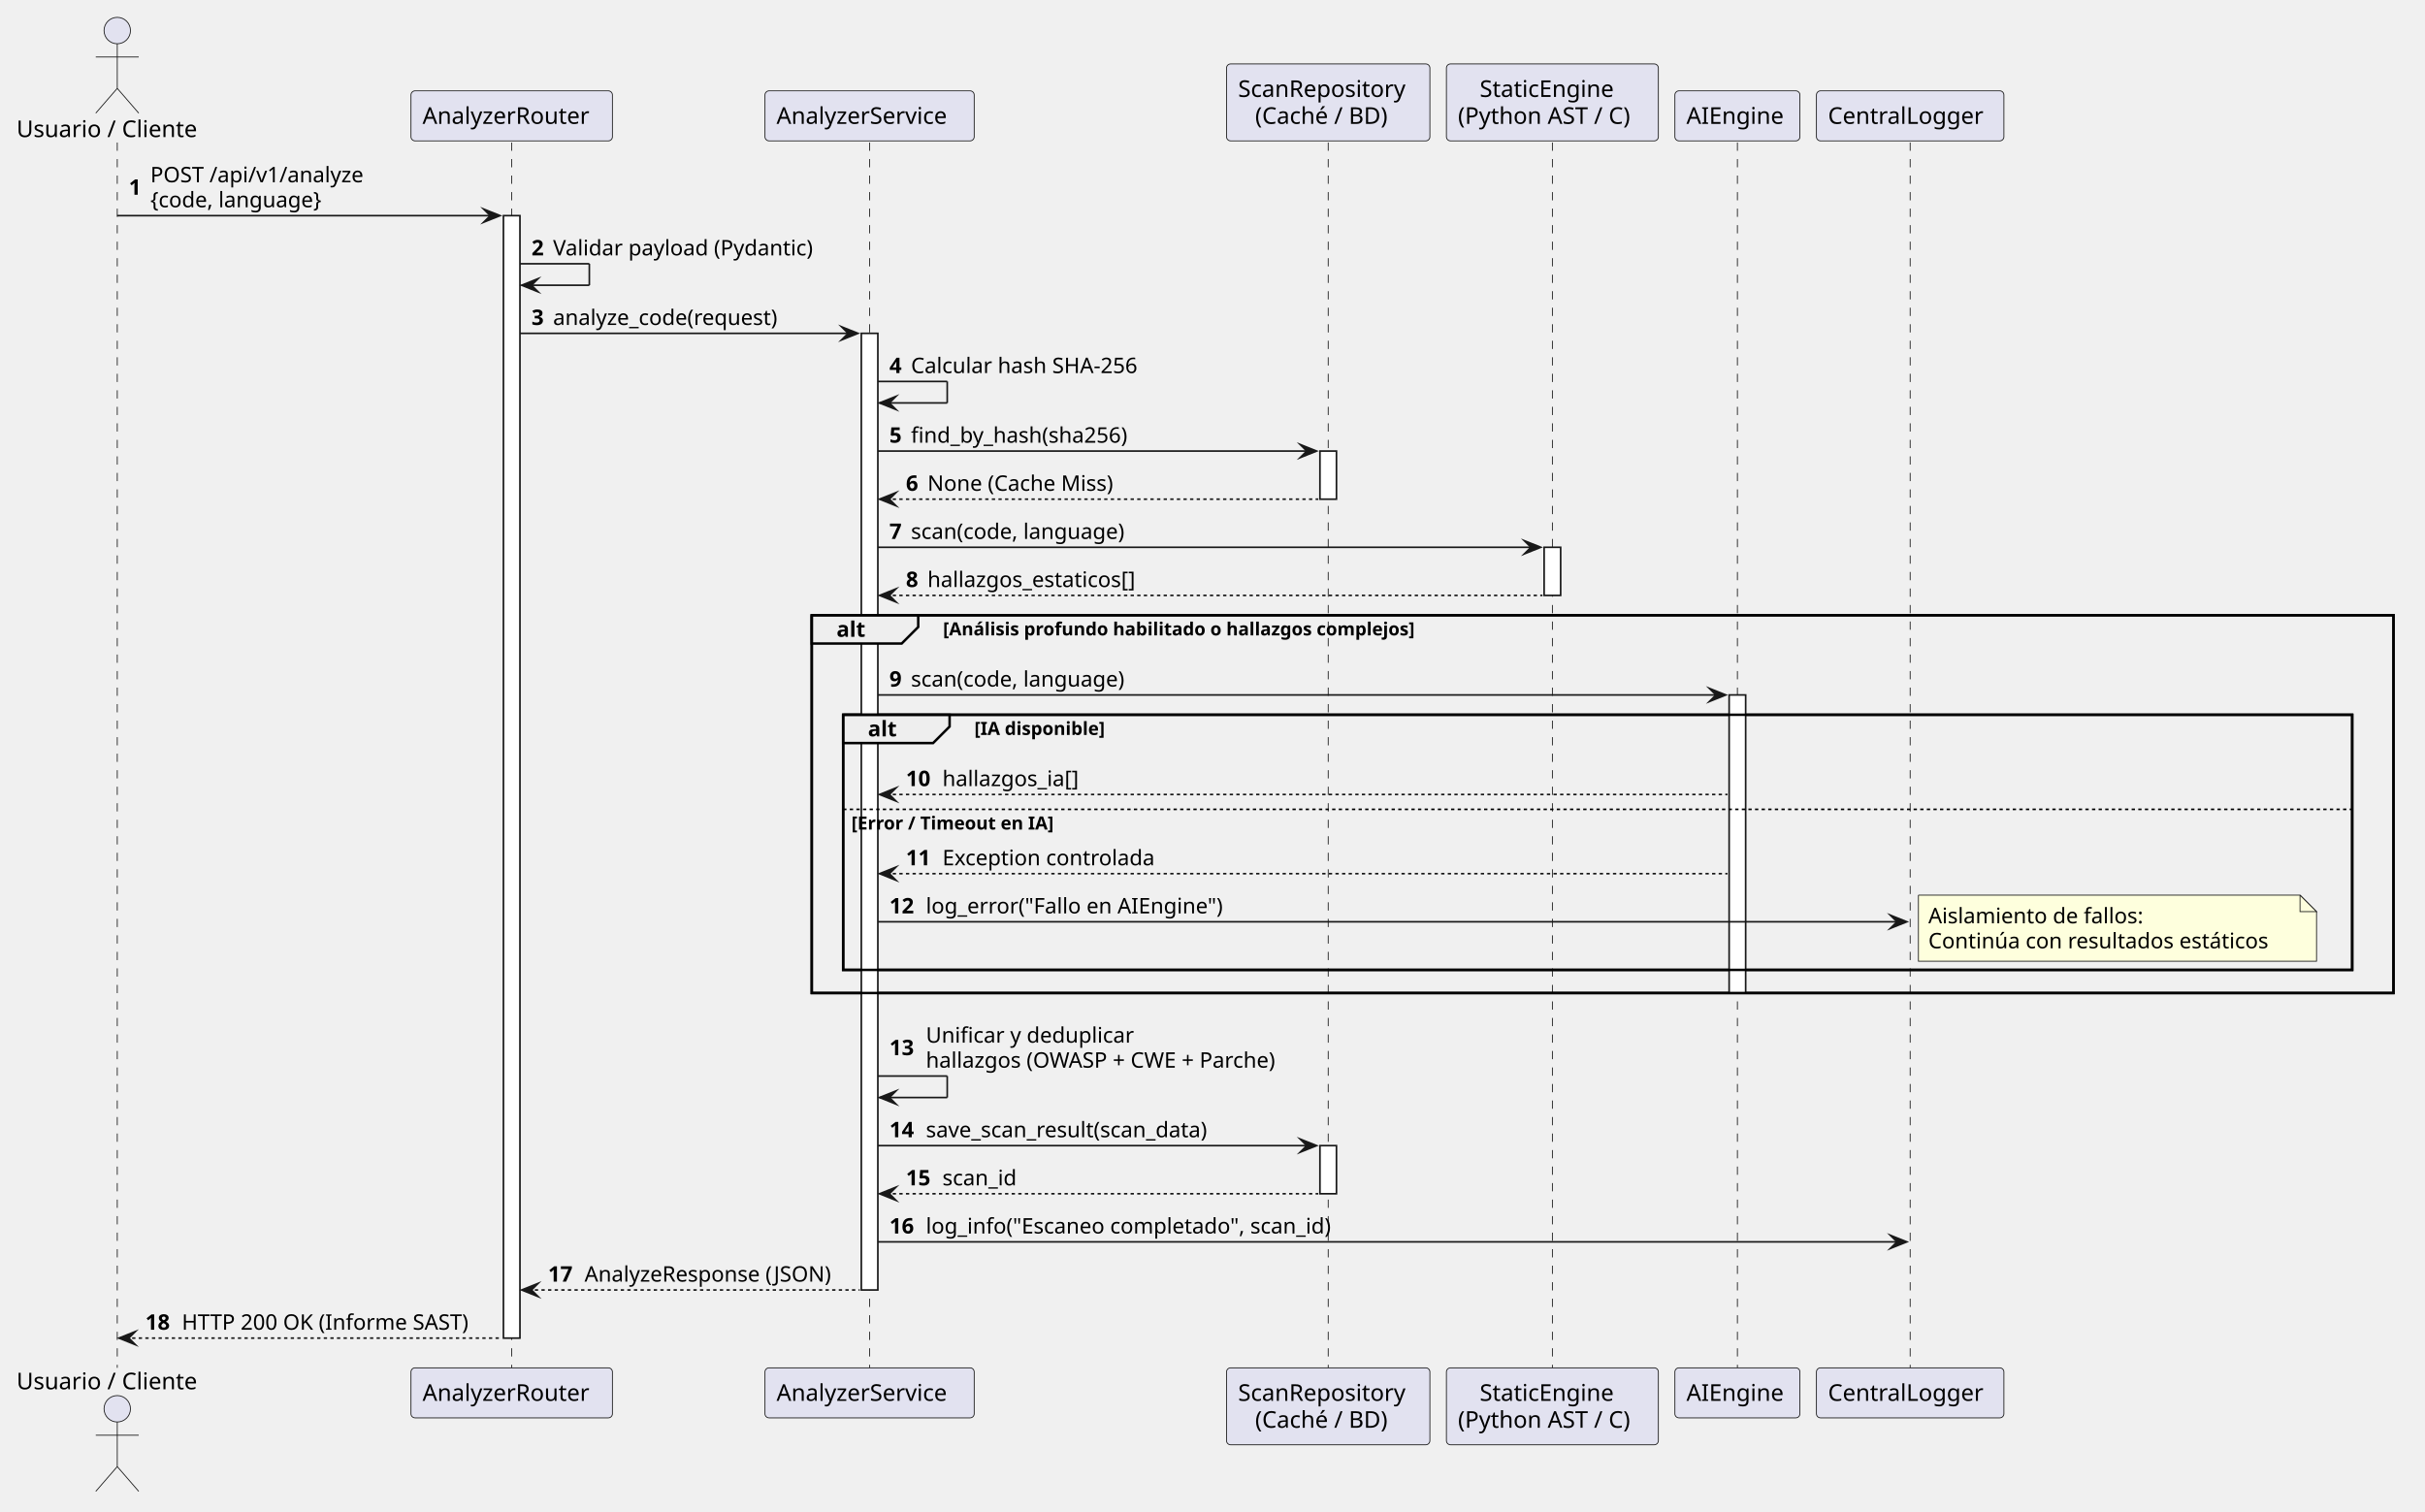
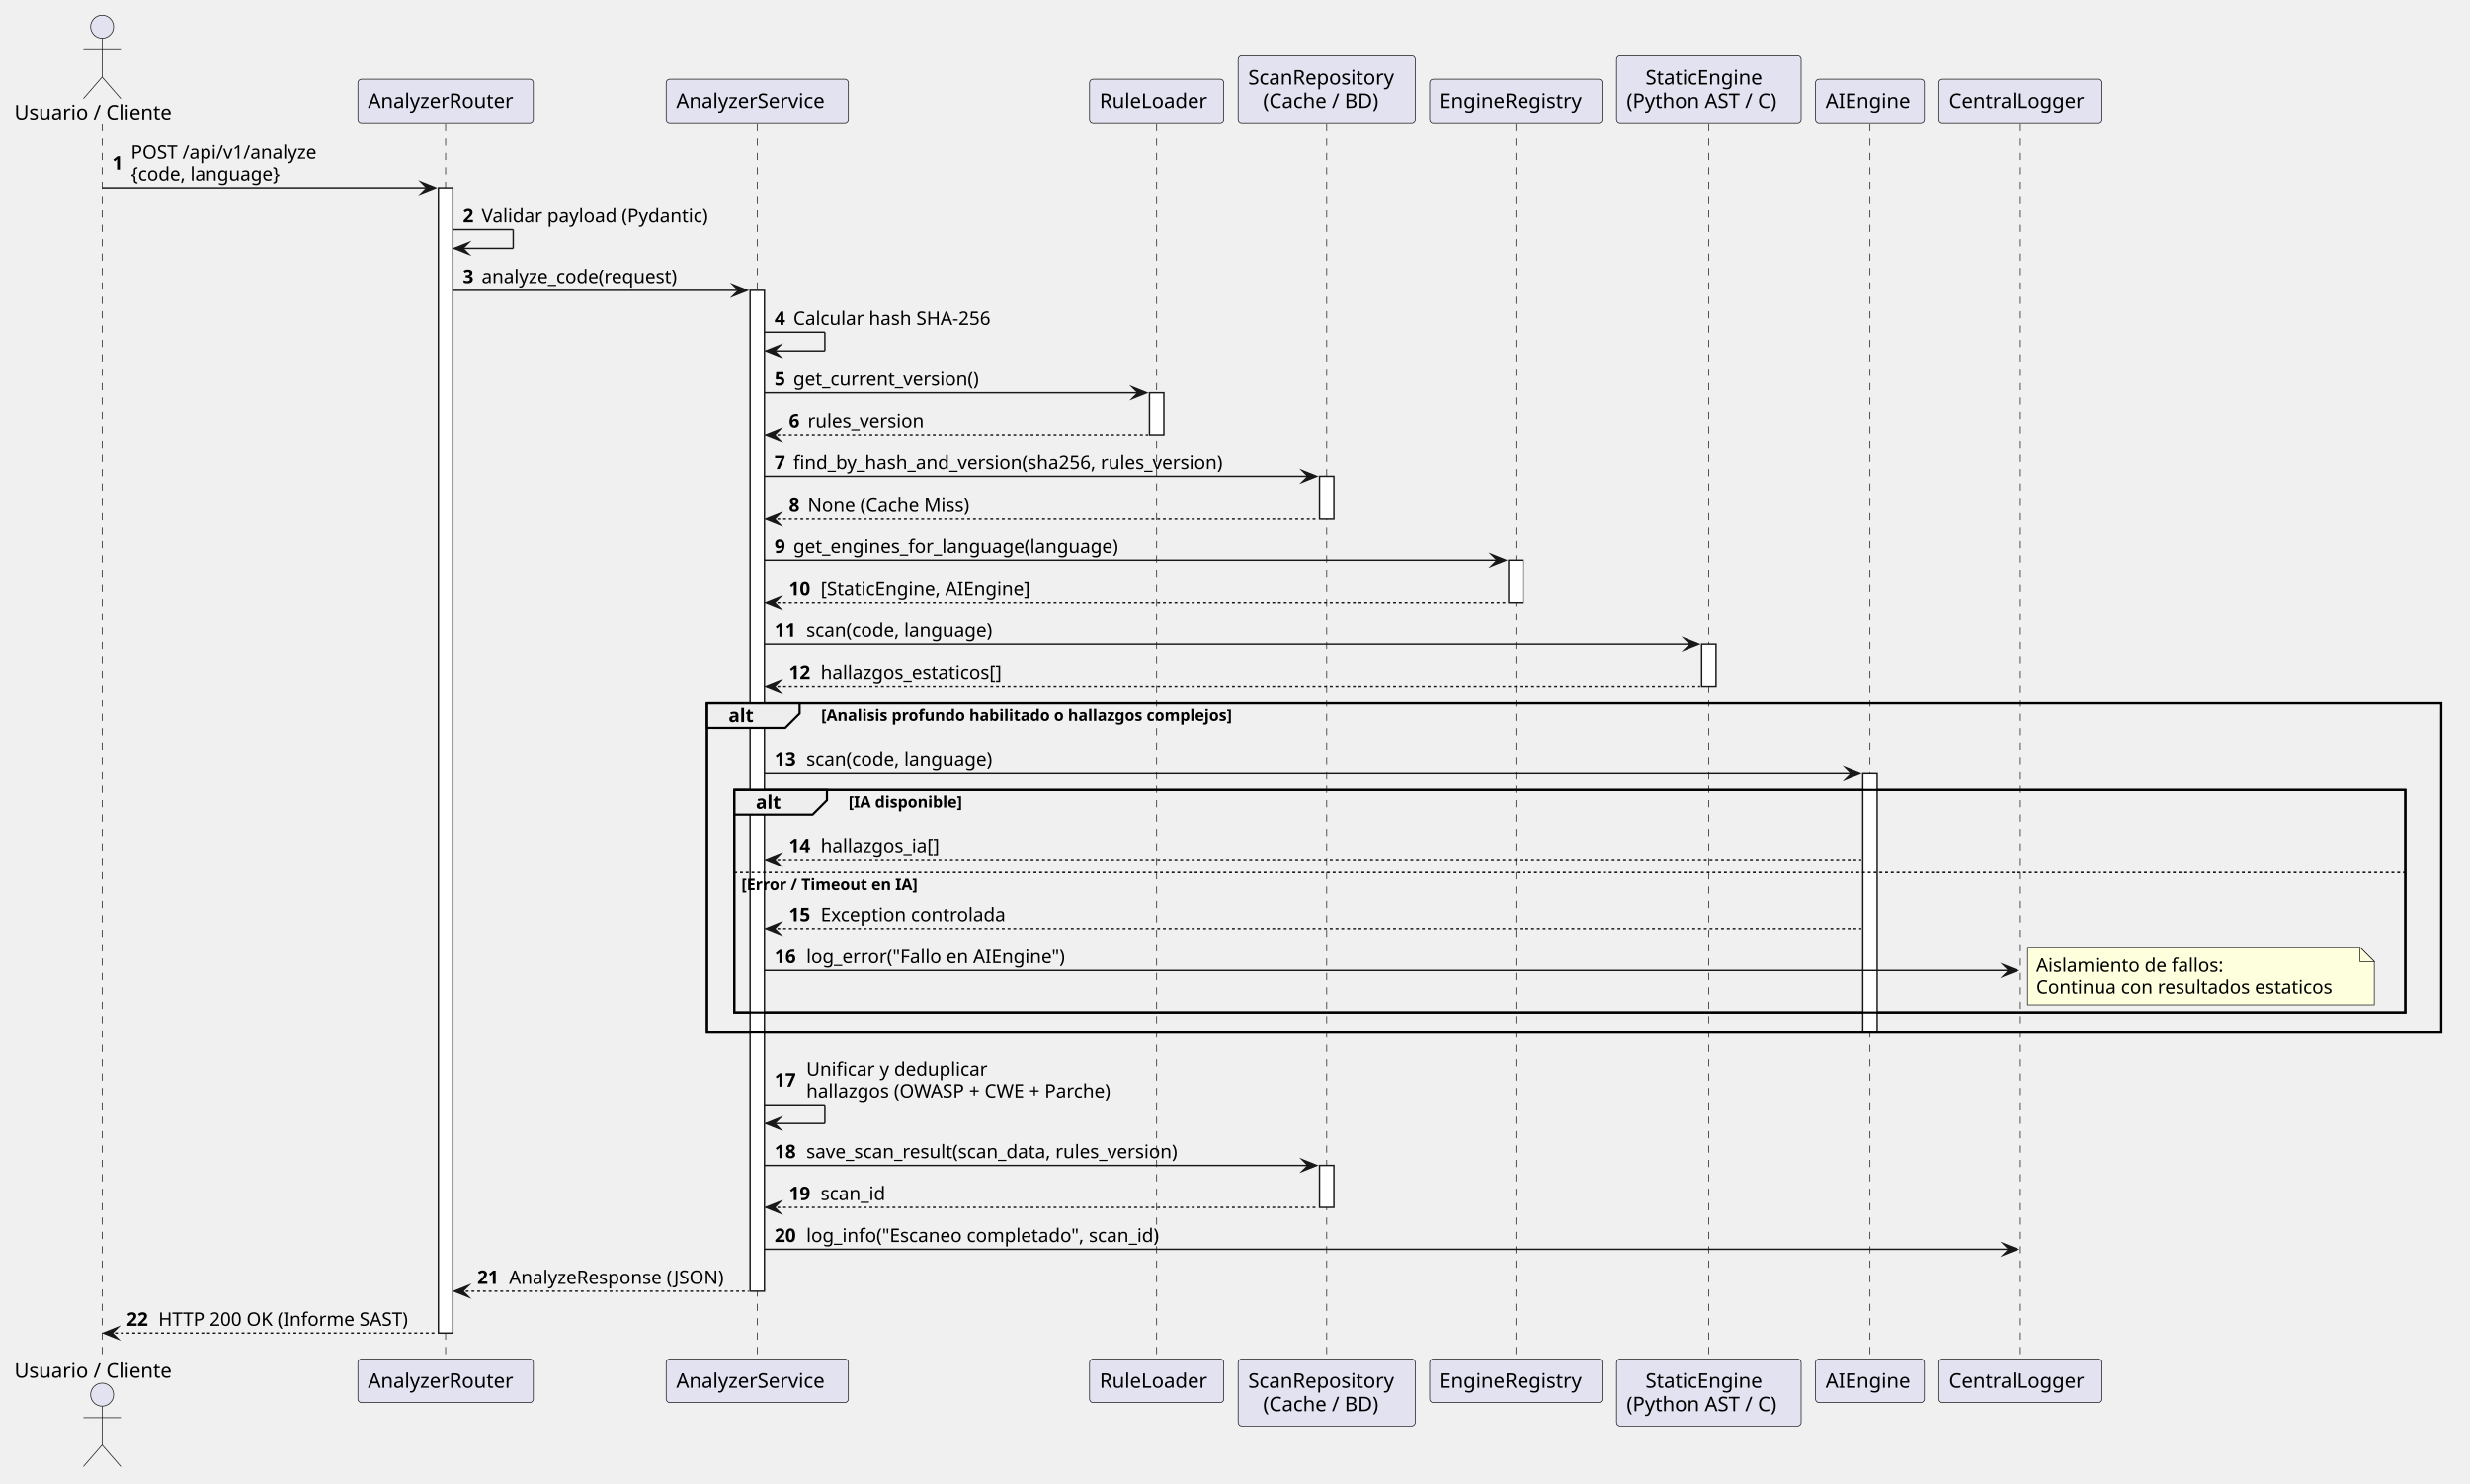
- <svg xmlns="http://www.w3.org/2000/svg" version="1.1" data-diagram-type="SEQUENCE" style="width:1468px;height:915px;background:#FFFFFF;" width="1468px" height="915px" viewBox="0 0 1468 915" zoomAndPan="magnify" preserveAspectRatio="none" contentStyleType="text/css">
+ <svg xmlns="http://www.w3.org/2000/svg" version="1.1" data-diagram-type="SEQUENCE" style="width:1717px;height:1031px;background:#FFFFFF;" width="1717px" height="1031px" viewBox="0 0 1717 1031" zoomAndPan="magnify" preserveAspectRatio="none" contentStyleType="text/css">
  <defs />
  <g font-family="sans-serif" lengthAdjust="spacing">
-     <rect x="491.416" y="372.492" width="957.511" height="228.734" fill="none" style="stroke:#000;stroke-width:1.5;" />
-     <rect x="510.416" y="432.758" width="913.511" height="154.469" fill="none" style="stroke:#000;stroke-width:1.5;" />
-     <g>
-       <rect x="67.482" y="86.297" width="8" height="741.859" fill="#000" fill-opacity="0" />
-       <line x1="70.982" y1="86.297" x2="70.982" y2="828.156" style="stroke:#181818;stroke-width:0.5;stroke-dasharray:5,5;" />
-     </g>
-     <g>
-       <rect x="306.261" y="86.297" width="8" height="741.859" fill="#000" fill-opacity="0" />
-       <line x1="309.761" y1="86.297" x2="309.761" y2="828.156" style="stroke:#181818;stroke-width:0.5;stroke-dasharray:5,5;" />
-     </g>
-     <g>
-       <rect x="304.761" y="130.563" width="10" height="679.594" fill="#FFF" style="stroke:#181818;stroke-width:1;" />
-     </g>
-     <g>
-       <rect x="522.916" y="86.297" width="8" height="741.859" fill="#000" fill-opacity="0" />
-       <line x1="526.416" y1="86.297" x2="526.416" y2="828.156" style="stroke:#181818;stroke-width:0.5;stroke-dasharray:5,5;" />
-     </g>
-     <g>
-       <rect x="521.416" y="201.828" width="10" height="579.195" fill="#FFF" style="stroke:#181818;stroke-width:1;" />
-     </g>
-     <g>
-       <rect x="800.545" y="86.297" width="8" height="741.859" fill="#000" fill-opacity="0" />
-       <line x1="804.045" y1="86.297" x2="804.045" y2="828.156" style="stroke:#181818;stroke-width:0.5;stroke-dasharray:5,5;" />
+     <rect x="491.416" y="489.023" width="1205.64" height="228.734" fill="none" style="stroke:#000;stroke-width:1.5;" />
+     <rect x="510.416" y="549.289" width="1161.64" height="154.469" fill="none" style="stroke:#000;stroke-width:1.5;" />
+     <g>
+       <rect x="67.482" y="86.297" width="8" height="858.391" fill="#000" fill-opacity="0" />
+       <line x1="70.982" y1="86.297" x2="70.982" y2="944.688" style="stroke:#181818;stroke-width:0.5;stroke-dasharray:5,5;" />
+     </g>
+     <g>
+       <rect x="306.261" y="86.297" width="8" height="858.391" fill="#000" fill-opacity="0" />
+       <line x1="309.761" y1="86.297" x2="309.761" y2="944.688" style="stroke:#181818;stroke-width:0.5;stroke-dasharray:5,5;" />
+     </g>
+     <g>
+       <rect x="304.761" y="130.563" width="10" height="796.125" fill="#FFF" style="stroke:#181818;stroke-width:1;" />
+     </g>
+     <g>
+       <rect x="522.916" y="86.297" width="8" height="858.391" fill="#000" fill-opacity="0" />
+       <line x1="526.416" y1="86.297" x2="526.416" y2="944.688" style="stroke:#181818;stroke-width:0.5;stroke-dasharray:5,5;" />
+     </g>
+     <g>
+       <rect x="521.416" y="201.828" width="10" height="695.727" fill="#FFF" style="stroke:#181818;stroke-width:1;" />
+     </g>
+     <g>
+       <rect x="800.545" y="86.297" width="8" height="858.391" fill="#000" fill-opacity="0" />
+       <line x1="804.045" y1="86.297" x2="804.045" y2="944.688" style="stroke:#181818;stroke-width:0.5;stroke-dasharray:5,5;" />
    </g>
    <g>
      <rect x="799.045" y="273.094" width="10" height="29.133" fill="#FFF" style="stroke:#181818;stroke-width:1;" />
    </g>
    <g>
-       <rect x="799.045" y="693.625" width="10" height="29.133" fill="#FFF" style="stroke:#181818;stroke-width:1;" />
-     </g>
-     <g>
-       <rect x="936.255" y="86.297" width="8" height="741.859" fill="#000" fill-opacity="0" />
-       <line x1="939.755" y1="86.297" x2="939.755" y2="828.156" style="stroke:#181818;stroke-width:0.5;stroke-dasharray:5,5;" />
-     </g>
-     <g>
-       <rect x="934.755" y="331.359" width="10" height="29.133" fill="#FFF" style="stroke:#181818;stroke-width:1;" />
-     </g>
-     <g>
-       <rect x="1048.254" y="86.297" width="8" height="741.859" fill="#000" fill-opacity="0" />
-       <line x1="1051.754" y1="86.297" x2="1051.754" y2="828.156" style="stroke:#181818;stroke-width:0.5;stroke-dasharray:5,5;" />
-     </g>
-     <g>
-       <rect x="1046.754" y="420.758" width="10" height="180.469" fill="#FFF" style="stroke:#181818;stroke-width:1;" />
-     </g>
-     <g>
-       <rect x="1152.839" y="86.297" width="8" height="741.859" fill="#000" fill-opacity="0" />
-       <line x1="1156.339" y1="86.297" x2="1156.339" y2="828.156" style="stroke:#181818;stroke-width:0.5;stroke-dasharray:5,5;" />
+       <rect x="918.751" y="86.297" width="8" height="858.391" fill="#000" fill-opacity="0" />
+       <line x1="922.251" y1="86.297" x2="922.251" y2="944.688" style="stroke:#181818;stroke-width:0.5;stroke-dasharray:5,5;" />
+     </g>
+     <g>
+       <rect x="917.251" y="331.359" width="10" height="29.133" fill="#FFF" style="stroke:#181818;stroke-width:1;" />
+     </g>
+     <g>
+       <rect x="917.251" y="810.156" width="10" height="29.133" fill="#FFF" style="stroke:#181818;stroke-width:1;" />
+     </g>
+     <g>
+       <rect x="1050.267" y="86.297" width="8" height="858.391" fill="#000" fill-opacity="0" />
+       <line x1="1053.767" y1="86.297" x2="1053.767" y2="944.688" style="stroke:#181818;stroke-width:0.5;stroke-dasharray:5,5;" />
+     </g>
+     <g>
+       <rect x="1048.767" y="389.625" width="10" height="29.133" fill="#FFF" style="stroke:#181818;stroke-width:1;" />
+     </g>
+     <g>
+       <rect x="1184.384" y="86.297" width="8" height="858.391" fill="#000" fill-opacity="0" />
+       <line x1="1187.884" y1="86.297" x2="1187.884" y2="944.688" style="stroke:#181818;stroke-width:0.5;stroke-dasharray:5,5;" />
+     </g>
+     <g>
+       <rect x="1182.884" y="447.891" width="10" height="29.133" fill="#FFF" style="stroke:#181818;stroke-width:1;" />
+     </g>
+     <g>
+       <rect x="1296.383" y="86.297" width="8" height="858.391" fill="#000" fill-opacity="0" />
+       <line x1="1299.883" y1="86.297" x2="1299.883" y2="944.688" style="stroke:#181818;stroke-width:0.5;stroke-dasharray:5,5;" />
+     </g>
+     <g>
+       <rect x="1294.883" y="537.289" width="10" height="180.469" fill="#FFF" style="stroke:#181818;stroke-width:1;" />
+     </g>
+     <g>
+       <rect x="1400.968" y="86.297" width="8" height="858.391" fill="#000" fill-opacity="0" />
+       <line x1="1404.468" y1="86.297" x2="1404.468" y2="944.688" style="stroke:#181818;stroke-width:0.5;stroke-dasharray:5,5;" />
    </g>
    <text x="10" y="82.995" fill="#000" font-size="14" textLength="115.965">Usuario / Cliente</text>
    <ellipse cx="70.982" cy="18.5" rx="8" ry="8" fill="#E2E2F0" style="stroke:#181818;stroke-width:0.5;" />
    <path d="M70.982,26.5 L70.982,53.5 M57.982,34.5 L83.982,34.5 M70.982,53.5 L57.982,68.5 M70.982,53.5 L83.982,68.5" style="stroke:#181818;stroke-width:0.5;" fill="none" />
    <rect x="248.788" y="55" width="121.946" height="30.297" fill="#E2E2F0" style="stroke:#181818;stroke-width:0.5;" rx="2.5" ry="2.5" />
    <text x="255.788" y="74.995" fill="#000" font-size="14" textLength="107.946">AnalyzerRouter</text>
    <rect x="463.084" y="55" width="126.663" height="30.297" fill="#E2E2F0" style="stroke:#181818;stroke-width:0.5;" rx="2.5" ry="2.5" />
    <text x="470.084" y="74.995" fill="#000" font-size="14" textLength="112.663">AnalyzerService</text>
-     <rect x="742.491" y="38.703" width="123.108" height="46.594" fill="#E2E2F0" style="stroke:#181818;stroke-width:0.5;" rx="2.5" ry="2.5" />
-     <text x="749.491" y="58.698" fill="#000" font-size="14" textLength="109.108">ScanRepository</text>
-     <text x="759.813" y="74.995" fill="#000" font-size="14" textLength="88.464">(Caché / BD)</text>
-     <rect x="875.6" y="38.703" width="128.311" height="46.594" fill="#E2E2F0" style="stroke:#181818;stroke-width:0.5;" rx="2.5" ry="2.5" />
-     <text x="895.749" y="58.698" fill="#000" font-size="14" textLength="88.013">StaticEngine</text>
-     <text x="882.6" y="74.995" fill="#000" font-size="14" textLength="114.311">(Python AST / C)</text>
-     <rect x="1013.91" y="55" width="75.688" height="30.297" fill="#E2E2F0" style="stroke:#181818;stroke-width:0.5;" rx="2.5" ry="2.5" />
-     <text x="1020.91" y="74.995" fill="#000" font-size="14" textLength="61.688">AIEngine</text>
-     <rect x="1099.598" y="55" width="113.483" height="30.297" fill="#E2E2F0" style="stroke:#181818;stroke-width:0.5;" rx="2.5" ry="2.5" />
-     <text x="1106.598" y="74.995" fill="#000" font-size="14" textLength="99.483">CentralLogger</text>
-     <text x="10" y="841.151" fill="#000" font-size="14" textLength="115.965">Usuario / Cliente</text>
-     <ellipse cx="70.982" cy="852.953" rx="8" ry="8" fill="#E2E2F0" style="stroke:#181818;stroke-width:0.5;" />
-     <path d="M70.982,860.953 L70.982,887.953 M57.982,868.953 L83.982,868.953 M70.982,887.953 L57.982,902.953 M70.982,887.953 L83.982,902.953" style="stroke:#181818;stroke-width:0.5;" fill="none" />
-     <rect x="248.788" y="828.156" width="121.946" height="30.297" fill="#E2E2F0" style="stroke:#181818;stroke-width:0.5;" rx="2.5" ry="2.5" />
-     <text x="255.788" y="848.151" fill="#000" font-size="14" textLength="107.946">AnalyzerRouter</text>
-     <rect x="463.084" y="828.156" width="126.663" height="30.297" fill="#E2E2F0" style="stroke:#181818;stroke-width:0.5;" rx="2.5" ry="2.5" />
-     <text x="470.084" y="848.151" fill="#000" font-size="14" textLength="112.663">AnalyzerService</text>
-     <rect x="742.491" y="828.156" width="123.108" height="46.594" fill="#E2E2F0" style="stroke:#181818;stroke-width:0.5;" rx="2.5" ry="2.5" />
-     <text x="749.491" y="848.151" fill="#000" font-size="14" textLength="109.108">ScanRepository</text>
-     <text x="759.813" y="864.448" fill="#000" font-size="14" textLength="88.464">(Caché / BD)</text>
-     <rect x="875.6" y="828.156" width="128.311" height="46.594" fill="#E2E2F0" style="stroke:#181818;stroke-width:0.5;" rx="2.5" ry="2.5" />
-     <text x="895.749" y="848.151" fill="#000" font-size="14" textLength="88.013">StaticEngine</text>
-     <text x="882.6" y="864.448" fill="#000" font-size="14" textLength="114.311">(Python AST / C)</text>
-     <rect x="1013.91" y="828.156" width="75.688" height="30.297" fill="#E2E2F0" style="stroke:#181818;stroke-width:0.5;" rx="2.5" ry="2.5" />
-     <text x="1020.91" y="848.151" fill="#000" font-size="14" textLength="61.688">AIEngine</text>
-     <rect x="1099.598" y="828.156" width="113.483" height="30.297" fill="#E2E2F0" style="stroke:#181818;stroke-width:0.5;" rx="2.5" ry="2.5" />
-     <text x="1106.598" y="848.151" fill="#000" font-size="14" textLength="99.483">CentralLogger</text>
+     <rect x="757.394" y="55" width="93.304" height="30.297" fill="#E2E2F0" style="stroke:#181818;stroke-width:0.5;" rx="2.5" ry="2.5" />
+     <text x="764.394" y="74.995" fill="#000" font-size="14" textLength="79.304">RuleLoader</text>
+     <rect x="860.697" y="38.703" width="123.108" height="46.594" fill="#E2E2F0" style="stroke:#181818;stroke-width:0.5;" rx="2.5" ry="2.5" />
+     <text x="867.697" y="58.698" fill="#000" font-size="14" textLength="109.108">ScanRepository</text>
+     <text x="878.02" y="74.995" fill="#000" font-size="14" textLength="88.464">(Cache / BD)</text>
+     <rect x="993.806" y="55" width="119.923" height="30.297" fill="#E2E2F0" style="stroke:#181818;stroke-width:0.5;" rx="2.5" ry="2.5" />
+     <text x="1000.806" y="74.995" fill="#000" font-size="14" textLength="105.923">EngineRegistry</text>
+     <rect x="1123.729" y="38.703" width="128.311" height="46.594" fill="#E2E2F0" style="stroke:#181818;stroke-width:0.5;" rx="2.5" ry="2.5" />
+     <text x="1143.877" y="58.698" fill="#000" font-size="14" textLength="88.013">StaticEngine</text>
+     <text x="1130.729" y="74.995" fill="#000" font-size="14" textLength="114.311">(Python AST / C)</text>
+     <rect x="1262.039" y="55" width="75.688" height="30.297" fill="#E2E2F0" style="stroke:#181818;stroke-width:0.5;" rx="2.5" ry="2.5" />
+     <text x="1269.039" y="74.995" fill="#000" font-size="14" textLength="61.688">AIEngine</text>
+     <rect x="1347.727" y="55" width="113.483" height="30.297" fill="#E2E2F0" style="stroke:#181818;stroke-width:0.5;" rx="2.5" ry="2.5" />
+     <text x="1354.727" y="74.995" fill="#000" font-size="14" textLength="99.483">CentralLogger</text>
+     <text x="10" y="957.683" fill="#000" font-size="14" textLength="115.965">Usuario / Cliente</text>
+     <ellipse cx="70.982" cy="969.484" rx="8" ry="8" fill="#E2E2F0" style="stroke:#181818;stroke-width:0.5;" />
+     <path d="M70.982,977.484 L70.982,1004.484 M57.982,985.484 L83.982,985.484 M70.982,1004.484 L57.982,1019.484 M70.982,1004.484 L83.982,1019.484" style="stroke:#181818;stroke-width:0.5;" fill="none" />
+     <rect x="248.788" y="944.688" width="121.946" height="30.297" fill="#E2E2F0" style="stroke:#181818;stroke-width:0.5;" rx="2.5" ry="2.5" />
+     <text x="255.788" y="964.683" fill="#000" font-size="14" textLength="107.946">AnalyzerRouter</text>
+     <rect x="463.084" y="944.688" width="126.663" height="30.297" fill="#E2E2F0" style="stroke:#181818;stroke-width:0.5;" rx="2.5" ry="2.5" />
+     <text x="470.084" y="964.683" fill="#000" font-size="14" textLength="112.663">AnalyzerService</text>
+     <rect x="757.394" y="944.688" width="93.304" height="30.297" fill="#E2E2F0" style="stroke:#181818;stroke-width:0.5;" rx="2.5" ry="2.5" />
+     <text x="764.394" y="964.683" fill="#000" font-size="14" textLength="79.304">RuleLoader</text>
+     <rect x="860.697" y="944.688" width="123.108" height="46.594" fill="#E2E2F0" style="stroke:#181818;stroke-width:0.5;" rx="2.5" ry="2.5" />
+     <text x="867.697" y="964.683" fill="#000" font-size="14" textLength="109.108">ScanRepository</text>
+     <text x="878.02" y="980.979" fill="#000" font-size="14" textLength="88.464">(Cache / BD)</text>
+     <rect x="993.806" y="944.688" width="119.923" height="30.297" fill="#E2E2F0" style="stroke:#181818;stroke-width:0.5;" rx="2.5" ry="2.5" />
+     <text x="1000.806" y="964.683" fill="#000" font-size="14" textLength="105.923">EngineRegistry</text>
+     <rect x="1123.729" y="944.688" width="128.311" height="46.594" fill="#E2E2F0" style="stroke:#181818;stroke-width:0.5;" rx="2.5" ry="2.5" />
+     <text x="1143.877" y="964.683" fill="#000" font-size="14" textLength="88.013">StaticEngine</text>
+     <text x="1130.729" y="980.979" fill="#000" font-size="14" textLength="114.311">(Python AST / C)</text>
+     <rect x="1262.039" y="944.688" width="75.688" height="30.297" fill="#E2E2F0" style="stroke:#181818;stroke-width:0.5;" rx="2.5" ry="2.5" />
+     <text x="1269.039" y="964.683" fill="#000" font-size="14" textLength="61.688">AIEngine</text>
+     <rect x="1347.727" y="944.688" width="113.483" height="30.297" fill="#E2E2F0" style="stroke:#181818;stroke-width:0.5;" rx="2.5" ry="2.5" />
+     <text x="1354.727" y="964.683" fill="#000" font-size="14" textLength="99.483">CentralLogger</text>
    <polygon points="292.761,126.563,302.761,130.563,292.761,134.563,296.761,130.563" fill="#181818" style="stroke:#181818;stroke-width:1;stroke-linejoin:miter;stroke-miterlimit:10;" />
    <line x1="70.982" y1="130.563" x2="298.761" y2="130.563" style="stroke:#181818;stroke-width:1;" />
    <text x="77.982" y="117.93" fill="#000" font-size="13" font-weight="700">1</text>
    <text x="91.028" y="110.364" fill="#000" font-size="13" textLength="137.63">POST /api/v1/analyze</text>
    <text x="91.028" y="125.497" fill="#000" font-size="13" textLength="116.683">{code, language}</text>
    <line x1="314.761" y1="159.695" x2="356.761" y2="159.695" style="stroke:#181818;stroke-width:1;" />
    <line x1="356.761" y1="159.695" x2="356.761" y2="172.695" style="stroke:#181818;stroke-width:1;" />
    <line x1="315.761" y1="172.695" x2="356.761" y2="172.695" style="stroke:#181818;stroke-width:1;" />
    <polygon points="325.761,168.695,315.761,172.695,325.761,176.695,321.761,172.695" fill="#181818" style="stroke:#181818;stroke-width:1;stroke-linejoin:miter;stroke-miterlimit:10;" />
    <text x="321.761" y="154.629" fill="#000" font-size="13" font-weight="700">2</text>
    <text x="334.806" y="154.629" fill="#000" font-size="13" textLength="171.596">Validar payload (Pydantic)</text>
    <polygon points="509.416,197.828,519.416,201.828,509.416,205.828,513.416,201.828" fill="#181818" style="stroke:#181818;stroke-width:1;stroke-linejoin:miter;stroke-miterlimit:10;" />
    <line x1="314.761" y1="201.828" x2="515.416" y2="201.828" style="stroke:#181818;stroke-width:1;" />
    <text x="321.761" y="196.762" fill="#000" font-size="13" font-weight="700">3</text>
    <text x="334.806" y="196.762" fill="#000" font-size="13" textLength="147.996">analyze_code(request)</text>
    <line x1="531.416" y1="230.961" x2="573.416" y2="230.961" style="stroke:#181818;stroke-width:1;" />
    <line x1="573.416" y1="230.961" x2="573.416" y2="243.961" style="stroke:#181818;stroke-width:1;" />
    <line x1="532.416" y1="243.961" x2="573.416" y2="243.961" style="stroke:#181818;stroke-width:1;" />
    <polygon points="542.416,239.961,532.416,243.961,542.416,247.961,538.416,243.961" fill="#181818" style="stroke:#181818;stroke-width:1;stroke-linejoin:miter;stroke-miterlimit:10;" />
    <text x="538.416" y="225.895" fill="#000" font-size="13" font-weight="700">4</text>
    <text x="551.461" y="225.895" fill="#000" font-size="13" textLength="148.872">Calcular hash SHA-256</text>
    <polygon points="787.045,269.094,797.045,273.094,787.045,277.094,791.045,273.094" fill="#181818" style="stroke:#181818;stroke-width:1;stroke-linejoin:miter;stroke-miterlimit:10;" />
    <line x1="531.416" y1="273.094" x2="793.045" y2="273.094" style="stroke:#181818;stroke-width:1;" />
    <text x="538.416" y="268.028" fill="#000" font-size="13" font-weight="700">5</text>
-     <text x="551.461" y="268.028" fill="#000" font-size="13" textLength="142.778">find_by_hash(sha256)</text>
+     <text x="551.461" y="268.028" fill="#000" font-size="13" textLength="139.515">get_current_version()</text>
    <polygon points="542.416,298.227,532.416,302.227,542.416,306.227,538.416,302.227" fill="#181818" style="stroke:#181818;stroke-width:1;stroke-linejoin:miter;stroke-miterlimit:10;" />
    <line x1="536.416" y1="302.227" x2="798.045" y2="302.227" style="stroke:#181818;stroke-width:1;stroke-dasharray:2,2;" />
    <text x="548.416" y="297.161" fill="#000" font-size="13" font-weight="700">6</text>
-     <text x="561.461" y="297.161" fill="#000" font-size="13" textLength="121.126">None (Cache Miss)</text>
-     <polygon points="922.755,327.359,932.755,331.359,922.755,335.359,926.755,331.359" fill="#181818" style="stroke:#181818;stroke-width:1;stroke-linejoin:miter;stroke-miterlimit:10;" />
-     <line x1="531.416" y1="331.359" x2="928.755" y2="331.359" style="stroke:#181818;stroke-width:1;" />
+     <text x="561.461" y="297.161" fill="#000" font-size="13" textLength="86.081">rules_version</text>
+     <polygon points="905.251,327.359,915.251,331.359,905.251,335.359,909.251,331.359" fill="#181818" style="stroke:#181818;stroke-width:1;stroke-linejoin:miter;stroke-miterlimit:10;" />
+     <line x1="531.416" y1="331.359" x2="911.251" y2="331.359" style="stroke:#181818;stroke-width:1;" />
    <text x="538.416" y="326.293" fill="#000" font-size="13" font-weight="700">7</text>
-     <text x="551.461" y="326.293" fill="#000" font-size="13" textLength="140.41">scan(code, language)</text>
+     <text x="551.461" y="326.293" fill="#000" font-size="13" textLength="322.194">find_by_hash_and_version(sha256, rules_version)</text>
    <polygon points="542.416,356.492,532.416,360.492,542.416,364.492,538.416,360.492" fill="#181818" style="stroke:#181818;stroke-width:1;stroke-linejoin:miter;stroke-miterlimit:10;" />
-     <line x1="536.416" y1="360.492" x2="933.755" y2="360.492" style="stroke:#181818;stroke-width:1;stroke-dasharray:2,2;" />
+     <line x1="536.416" y1="360.492" x2="916.251" y2="360.492" style="stroke:#181818;stroke-width:1;stroke-dasharray:2,2;" />
    <text x="548.416" y="355.426" fill="#000" font-size="13" font-weight="700">8</text>
-     <text x="561.461" y="355.426" fill="#000" font-size="13" textLength="136.259">hallazgos_estaticos[]</text>
-     <path d="M491.416,372.492 L555.858,372.492 L555.858,379.625 L545.858,389.625 L491.416,389.625 L491.416,372.492" style="stroke:#000;stroke-width:1.5;" fill="#EEE" />
-     <rect x="491.416" y="372.492" width="957.511" height="228.734" fill="none" style="stroke:#000;stroke-width:1.5;" />
-     <text x="506.416" y="385.559" fill="#000" font-size="13" textLength="19.443" font-weight="700">alt</text>
-     <text x="570.858" y="384.703" fill="#000" font-size="11" textLength="325.338" font-weight="700">[Análisis profundo habilitado o hallazgos complejos]</text>
-     <polygon points="1034.754,416.758,1044.754,420.758,1034.754,424.758,1038.754,420.758" fill="#181818" style="stroke:#181818;stroke-width:1;stroke-linejoin:miter;stroke-miterlimit:10;" />
-     <line x1="531.416" y1="420.758" x2="1040.754" y2="420.758" style="stroke:#181818;stroke-width:1;" />
-     <text x="538.416" y="415.692" fill="#000" font-size="13" font-weight="700">9</text>
-     <text x="551.461" y="415.692" fill="#000" font-size="13" textLength="140.41">scan(code, language)</text>
-     <path d="M510.416,432.758 L574.858,432.758 L574.858,439.891 L564.858,449.891 L510.416,449.891 L510.416,432.758" style="stroke:#000;stroke-width:1.5;" fill="#EEE" />
-     <rect x="510.416" y="432.758" width="913.511" height="154.469" fill="none" style="stroke:#000;stroke-width:1.5;" />
-     <text x="525.416" y="445.825" fill="#000" font-size="13" textLength="19.443" font-weight="700">alt</text>
-     <text x="589.858" y="444.968" fill="#000" font-size="11" textLength="90.82" font-weight="700">[IA disponible]</text>
-     <polygon points="542.416,477.023,532.416,481.023,542.416,485.023,538.416,481.023" fill="#181818" style="stroke:#181818;stroke-width:1;stroke-linejoin:miter;stroke-miterlimit:10;" />
-     <line x1="536.416" y1="481.023" x2="1045.754" y2="481.023" style="stroke:#181818;stroke-width:1;stroke-dasharray:2,2;" />
-     <text x="548.416" y="475.958" fill="#000" font-size="13" textLength="18.091" font-weight="700">10</text>
-     <text x="570.506" y="475.958" fill="#000" font-size="13" textLength="89.419">hallazgos_ia[]</text>
-     <line x1="510.416" y1="490.023" x2="1423.927" y2="490.023" style="stroke:#000;stroke-width:1;stroke-dasharray:2,2;" />
-     <text x="515.416" y="502.234" fill="#000" font-size="11" textLength="139.477" font-weight="700">[Error / Timeout en IA]</text>
-     <polygon points="542.416,524.961,532.416,528.961,542.416,532.961,538.416,528.961" fill="#181818" style="stroke:#181818;stroke-width:1;stroke-linejoin:miter;stroke-miterlimit:10;" />
-     <line x1="536.416" y1="528.961" x2="1045.754" y2="528.961" style="stroke:#181818;stroke-width:1;stroke-dasharray:2,2;" />
-     <text x="548.416" y="523.895" fill="#000" font-size="13" textLength="18.091" font-weight="700">11</text>
-     <text x="570.506" y="523.895" fill="#000" font-size="13" textLength="137.871">Exception controlada</text>
-     <polygon points="1144.339,554.094,1154.339,558.094,1144.339,562.094,1148.339,558.094" fill="#181818" style="stroke:#181818;stroke-width:1;stroke-linejoin:miter;stroke-miterlimit:10;" />
-     <line x1="531.416" y1="558.094" x2="1150.339" y2="558.094" style="stroke:#181818;stroke-width:1;" />
-     <text x="538.416" y="553.028" fill="#000" font-size="13" textLength="18.091" font-weight="700">12</text>
-     <text x="560.506" y="553.028" fill="#000" font-size="13" textLength="192.81">log_error("Fallo en AIEngine")</text>
-     <path d="M1161.339,541.961 L1161.339,581.961 L1402.339,581.961 L1402.339,551.961 L1392.339,541.961 L1161.339,541.961" style="stroke:#181818;stroke-width:0.5;" fill="#FEFFDD" />
-     <path d="M1392.339,541.961 L1392.339,551.961 L1402.339,551.961 L1392.339,541.961" style="stroke:#181818;stroke-width:0.5;" fill="#FEFFDD" />
-     <text x="1167.339" y="559.028" fill="#000" font-size="13" textLength="139.807">Aislamiento de fallos:</text>
-     <text x="1167.339" y="574.161" fill="#000" font-size="13" textLength="220.587">Continúa con resultados estáticos</text>
-     <line x1="531.416" y1="651.492" x2="573.416" y2="651.492" style="stroke:#181818;stroke-width:1;" />
-     <line x1="573.416" y1="651.492" x2="573.416" y2="664.492" style="stroke:#181818;stroke-width:1;" />
-     <line x1="532.416" y1="664.492" x2="573.416" y2="664.492" style="stroke:#181818;stroke-width:1;" />
-     <polygon points="542.416,660.492,532.416,664.492,542.416,668.492,538.416,664.492" fill="#181818" style="stroke:#181818;stroke-width:1;stroke-linejoin:miter;stroke-miterlimit:10;" />
-     <text x="538.416" y="638.86" fill="#000" font-size="13" textLength="18.091" font-weight="700">13</text>
-     <text x="560.506" y="631.293" fill="#000" font-size="13" textLength="134.646">Unificar y deduplicar</text>
-     <text x="560.506" y="646.426" fill="#000" font-size="13" textLength="236.539">hallazgos (OWASP + CWE + Parche)</text>
-     <polygon points="787.045,689.625,797.045,693.625,787.045,697.625,791.045,693.625" fill="#181818" style="stroke:#181818;stroke-width:1;stroke-linejoin:miter;stroke-miterlimit:10;" />
-     <line x1="531.416" y1="693.625" x2="793.045" y2="693.625" style="stroke:#181818;stroke-width:1;" />
-     <text x="538.416" y="688.559" fill="#000" font-size="13" textLength="18.091" font-weight="700">14</text>
-     <text x="560.506" y="688.559" fill="#000" font-size="13" textLength="186.672">save_scan_result(scan_data)</text>
-     <polygon points="542.416,718.758,532.416,722.758,542.416,726.758,538.416,722.758" fill="#181818" style="stroke:#181818;stroke-width:1;stroke-linejoin:miter;stroke-miterlimit:10;" />
-     <line x1="536.416" y1="722.758" x2="798.045" y2="722.758" style="stroke:#181818;stroke-width:1;stroke-dasharray:2,2;" />
-     <text x="548.416" y="717.692" fill="#000" font-size="13" textLength="18.091" font-weight="700">15</text>
-     <text x="570.506" y="717.692" fill="#000" font-size="13" textLength="48.49">scan_id</text>
-     <polygon points="1144.339,747.891,1154.339,751.891,1144.339,755.891,1148.339,751.891" fill="#181818" style="stroke:#181818;stroke-width:1;stroke-linejoin:miter;stroke-miterlimit:10;" />
-     <line x1="531.416" y1="751.891" x2="1150.339" y2="751.891" style="stroke:#181818;stroke-width:1;" />
-     <text x="538.416" y="746.825" fill="#000" font-size="13" textLength="18.091" font-weight="700">16</text>
-     <text x="560.506" y="746.825" fill="#000" font-size="13" textLength="264.875">log_info("Escaneo completado", scan_id)</text>
-     <polygon points="325.761,777.023,315.761,781.023,325.761,785.023,321.761,781.023" fill="#181818" style="stroke:#181818;stroke-width:1;stroke-linejoin:miter;stroke-miterlimit:10;" />
-     <line x1="319.761" y1="781.023" x2="520.416" y2="781.023" style="stroke:#181818;stroke-width:1;stroke-dasharray:2,2;" />
-     <text x="331.761" y="775.958" fill="#000" font-size="13" textLength="18.091" font-weight="700">17</text>
-     <text x="353.852" y="775.958" fill="#000" font-size="13" textLength="160.564">AnalyzeResponse (JSON)</text>
-     <polygon points="81.982,806.156,71.982,810.156,81.982,814.156,77.982,810.156" fill="#181818" style="stroke:#181818;stroke-width:1;stroke-linejoin:miter;stroke-miterlimit:10;" />
-     <line x1="75.982" y1="810.156" x2="303.761" y2="810.156" style="stroke:#181818;stroke-width:1;stroke-dasharray:2,2;" />
-     <text x="87.982" y="805.09" fill="#000" font-size="13" textLength="18.091" font-weight="700">18</text>
-     <text x="110.073" y="805.09" fill="#000" font-size="13" textLength="187.688">HTTP 200 OK (Informe SAST)</text>
+     <text x="561.461" y="355.426" fill="#000" font-size="13" textLength="121.126">None (Cache Miss)</text>
+     <polygon points="1036.767,385.625,1046.767,389.625,1036.767,393.625,1040.767,389.625" fill="#181818" style="stroke:#181818;stroke-width:1;stroke-linejoin:miter;stroke-miterlimit:10;" />
+     <line x1="531.416" y1="389.625" x2="1042.767" y2="389.625" style="stroke:#181818;stroke-width:1;" />
+     <text x="538.416" y="384.559" fill="#000" font-size="13" font-weight="700">9</text>
+     <text x="551.461" y="384.559" fill="#000" font-size="13" textLength="241.027">get_engines_for_language(language)</text>
+     <polygon points="542.416,414.758,532.416,418.758,542.416,422.758,538.416,418.758" fill="#181818" style="stroke:#181818;stroke-width:1;stroke-linejoin:miter;stroke-miterlimit:10;" />
+     <line x1="536.416" y1="418.758" x2="1047.767" y2="418.758" style="stroke:#181818;stroke-width:1;stroke-dasharray:2,2;" />
+     <text x="548.416" y="413.692" fill="#000" font-size="13" textLength="18.091" font-weight="700">10</text>
+     <text x="570.506" y="413.692" fill="#000" font-size="13" textLength="157.416">[StaticEngine, AIEngine]</text>
+     <polygon points="1170.884,443.891,1180.884,447.891,1170.884,451.891,1174.884,447.891" fill="#181818" style="stroke:#181818;stroke-width:1;stroke-linejoin:miter;stroke-miterlimit:10;" />
+     <line x1="531.416" y1="447.891" x2="1176.884" y2="447.891" style="stroke:#181818;stroke-width:1;" />
+     <text x="538.416" y="442.825" fill="#000" font-size="13" textLength="18.091" font-weight="700">11</text>
+     <text x="560.506" y="442.825" fill="#000" font-size="13" textLength="140.41">scan(code, language)</text>
+     <polygon points="542.416,473.023,532.416,477.023,542.416,481.023,538.416,477.023" fill="#181818" style="stroke:#181818;stroke-width:1;stroke-linejoin:miter;stroke-miterlimit:10;" />
+     <line x1="536.416" y1="477.023" x2="1181.884" y2="477.023" style="stroke:#181818;stroke-width:1;stroke-dasharray:2,2;" />
+     <text x="548.416" y="471.958" fill="#000" font-size="13" textLength="18.091" font-weight="700">12</text>
+     <text x="570.506" y="471.958" fill="#000" font-size="13" textLength="136.259">hallazgos_estaticos[]</text>
+     <path d="M491.416,489.023 L555.858,489.023 L555.858,496.156 L545.858,506.156 L491.416,506.156 L491.416,489.023" style="stroke:#000;stroke-width:1.5;" fill="#EEE" />
+     <rect x="491.416" y="489.023" width="1205.64" height="228.734" fill="none" style="stroke:#000;stroke-width:1.5;" />
+     <text x="506.416" y="502.09" fill="#000" font-size="13" textLength="19.443" font-weight="700">alt</text>
+     <text x="570.858" y="501.234" fill="#000" font-size="11" textLength="325.338" font-weight="700">[Analisis profundo habilitado o hallazgos complejos]</text>
+     <polygon points="1282.883,533.289,1292.883,537.289,1282.883,541.289,1286.883,537.289" fill="#181818" style="stroke:#181818;stroke-width:1;stroke-linejoin:miter;stroke-miterlimit:10;" />
+     <line x1="531.416" y1="537.289" x2="1288.883" y2="537.289" style="stroke:#181818;stroke-width:1;" />
+     <text x="538.416" y="532.223" fill="#000" font-size="13" textLength="18.091" font-weight="700">13</text>
+     <text x="560.506" y="532.223" fill="#000" font-size="13" textLength="140.41">scan(code, language)</text>
+     <path d="M510.416,549.289 L574.858,549.289 L574.858,556.422 L564.858,566.422 L510.416,566.422 L510.416,549.289" style="stroke:#000;stroke-width:1.5;" fill="#EEE" />
+     <rect x="510.416" y="549.289" width="1161.64" height="154.469" fill="none" style="stroke:#000;stroke-width:1.5;" />
+     <text x="525.416" y="562.356" fill="#000" font-size="13" textLength="19.443" font-weight="700">alt</text>
+     <text x="589.858" y="561.5" fill="#000" font-size="11" textLength="90.82" font-weight="700">[IA disponible]</text>
+     <polygon points="542.416,593.555,532.416,597.555,542.416,601.555,538.416,597.555" fill="#181818" style="stroke:#181818;stroke-width:1;stroke-linejoin:miter;stroke-miterlimit:10;" />
+     <line x1="536.416" y1="597.555" x2="1293.883" y2="597.555" style="stroke:#181818;stroke-width:1;stroke-dasharray:2,2;" />
+     <text x="548.416" y="592.489" fill="#000" font-size="13" textLength="18.091" font-weight="700">14</text>
+     <text x="570.506" y="592.489" fill="#000" font-size="13" textLength="89.419">hallazgos_ia[]</text>
+     <line x1="510.416" y1="606.555" x2="1672.056" y2="606.555" style="stroke:#000;stroke-width:1;stroke-dasharray:2,2;" />
+     <text x="515.416" y="618.765" fill="#000" font-size="11" textLength="139.477" font-weight="700">[Error / Timeout en IA]</text>
+     <polygon points="542.416,641.492,532.416,645.492,542.416,649.492,538.416,645.492" fill="#181818" style="stroke:#181818;stroke-width:1;stroke-linejoin:miter;stroke-miterlimit:10;" />
+     <line x1="536.416" y1="645.492" x2="1293.883" y2="645.492" style="stroke:#181818;stroke-width:1;stroke-dasharray:2,2;" />
+     <text x="548.416" y="640.426" fill="#000" font-size="13" textLength="18.091" font-weight="700">15</text>
+     <text x="570.506" y="640.426" fill="#000" font-size="13" textLength="137.871">Exception controlada</text>
+     <polygon points="1392.468,670.625,1402.468,674.625,1392.468,678.625,1396.468,674.625" fill="#181818" style="stroke:#181818;stroke-width:1;stroke-linejoin:miter;stroke-miterlimit:10;" />
+     <line x1="531.416" y1="674.625" x2="1398.468" y2="674.625" style="stroke:#181818;stroke-width:1;" />
+     <text x="538.416" y="669.559" fill="#000" font-size="13" textLength="18.091" font-weight="700">16</text>
+     <text x="560.506" y="669.559" fill="#000" font-size="13" textLength="192.81">log_error("Fallo en AIEngine")</text>
+     <path d="M1409.468,658.492 L1409.468,698.492 L1650.468,698.492 L1650.468,668.492 L1640.468,658.492 L1409.468,658.492" style="stroke:#181818;stroke-width:0.5;" fill="#FEFFDD" />
+     <path d="M1640.468,658.492 L1640.468,668.492 L1650.468,668.492 L1640.468,658.492" style="stroke:#181818;stroke-width:0.5;" fill="#FEFFDD" />
+     <text x="1415.468" y="675.559" fill="#000" font-size="13" textLength="139.807">Aislamiento de fallos:</text>
+     <text x="1415.468" y="690.692" fill="#000" font-size="13" textLength="220.587">Continua con resultados estaticos</text>
+     <line x1="531.416" y1="768.023" x2="573.416" y2="768.023" style="stroke:#181818;stroke-width:1;" />
+     <line x1="573.416" y1="768.023" x2="573.416" y2="781.023" style="stroke:#181818;stroke-width:1;" />
+     <line x1="532.416" y1="781.023" x2="573.416" y2="781.023" style="stroke:#181818;stroke-width:1;" />
+     <polygon points="542.416,777.023,532.416,781.023,542.416,785.023,538.416,781.023" fill="#181818" style="stroke:#181818;stroke-width:1;stroke-linejoin:miter;stroke-miterlimit:10;" />
+     <text x="538.416" y="755.391" fill="#000" font-size="13" textLength="18.091" font-weight="700">17</text>
+     <text x="560.506" y="747.825" fill="#000" font-size="13" textLength="134.646">Unificar y deduplicar</text>
+     <text x="560.506" y="762.958" fill="#000" font-size="13" textLength="236.539">hallazgos (OWASP + CWE + Parche)</text>
+     <polygon points="905.251,806.156,915.251,810.156,905.251,814.156,909.251,810.156" fill="#181818" style="stroke:#181818;stroke-width:1;stroke-linejoin:miter;stroke-miterlimit:10;" />
+     <line x1="531.416" y1="810.156" x2="911.251" y2="810.156" style="stroke:#181818;stroke-width:1;" />
+     <text x="538.416" y="805.09" fill="#000" font-size="13" textLength="18.091" font-weight="700">18</text>
+     <text x="560.506" y="805.09" fill="#000" font-size="13" textLength="281.017">save_scan_result(scan_data, rules_version)</text>
+     <polygon points="542.416,835.289,532.416,839.289,542.416,843.289,538.416,839.289" fill="#181818" style="stroke:#181818;stroke-width:1;stroke-linejoin:miter;stroke-miterlimit:10;" />
+     <line x1="536.416" y1="839.289" x2="916.251" y2="839.289" style="stroke:#181818;stroke-width:1;stroke-dasharray:2,2;" />
+     <text x="548.416" y="834.223" fill="#000" font-size="13" textLength="18.091" font-weight="700">19</text>
+     <text x="570.506" y="834.223" fill="#000" font-size="13" textLength="48.49">scan_id</text>
+     <polygon points="1392.468,864.422,1402.468,868.422,1392.468,872.422,1396.468,868.422" fill="#181818" style="stroke:#181818;stroke-width:1;stroke-linejoin:miter;stroke-miterlimit:10;" />
+     <line x1="531.416" y1="868.422" x2="1398.468" y2="868.422" style="stroke:#181818;stroke-width:1;" />
+     <text x="538.416" y="863.356" fill="#000" font-size="13" textLength="18.091" font-weight="700">20</text>
+     <text x="560.506" y="863.356" fill="#000" font-size="13" textLength="264.875">log_info("Escaneo completado", scan_id)</text>
+     <polygon points="325.761,893.555,315.761,897.555,325.761,901.555,321.761,897.555" fill="#181818" style="stroke:#181818;stroke-width:1;stroke-linejoin:miter;stroke-miterlimit:10;" />
+     <line x1="319.761" y1="897.555" x2="520.416" y2="897.555" style="stroke:#181818;stroke-width:1;stroke-dasharray:2,2;" />
+     <text x="331.761" y="892.489" fill="#000" font-size="13" textLength="18.091" font-weight="700">21</text>
+     <text x="353.852" y="892.489" fill="#000" font-size="13" textLength="160.564">AnalyzeResponse (JSON)</text>
+     <polygon points="81.982,922.688,71.982,926.688,81.982,930.688,77.982,926.688" fill="#181818" style="stroke:#181818;stroke-width:1;stroke-linejoin:miter;stroke-miterlimit:10;" />
+     <line x1="75.982" y1="926.688" x2="303.761" y2="926.688" style="stroke:#181818;stroke-width:1;stroke-dasharray:2,2;" />
+     <text x="87.982" y="921.622" fill="#000" font-size="13" textLength="18.091" font-weight="700">22</text>
+     <text x="110.073" y="921.622" fill="#000" font-size="13" textLength="187.688">HTTP 200 OK (Informe SAST)</text>
  </g>
</svg>
